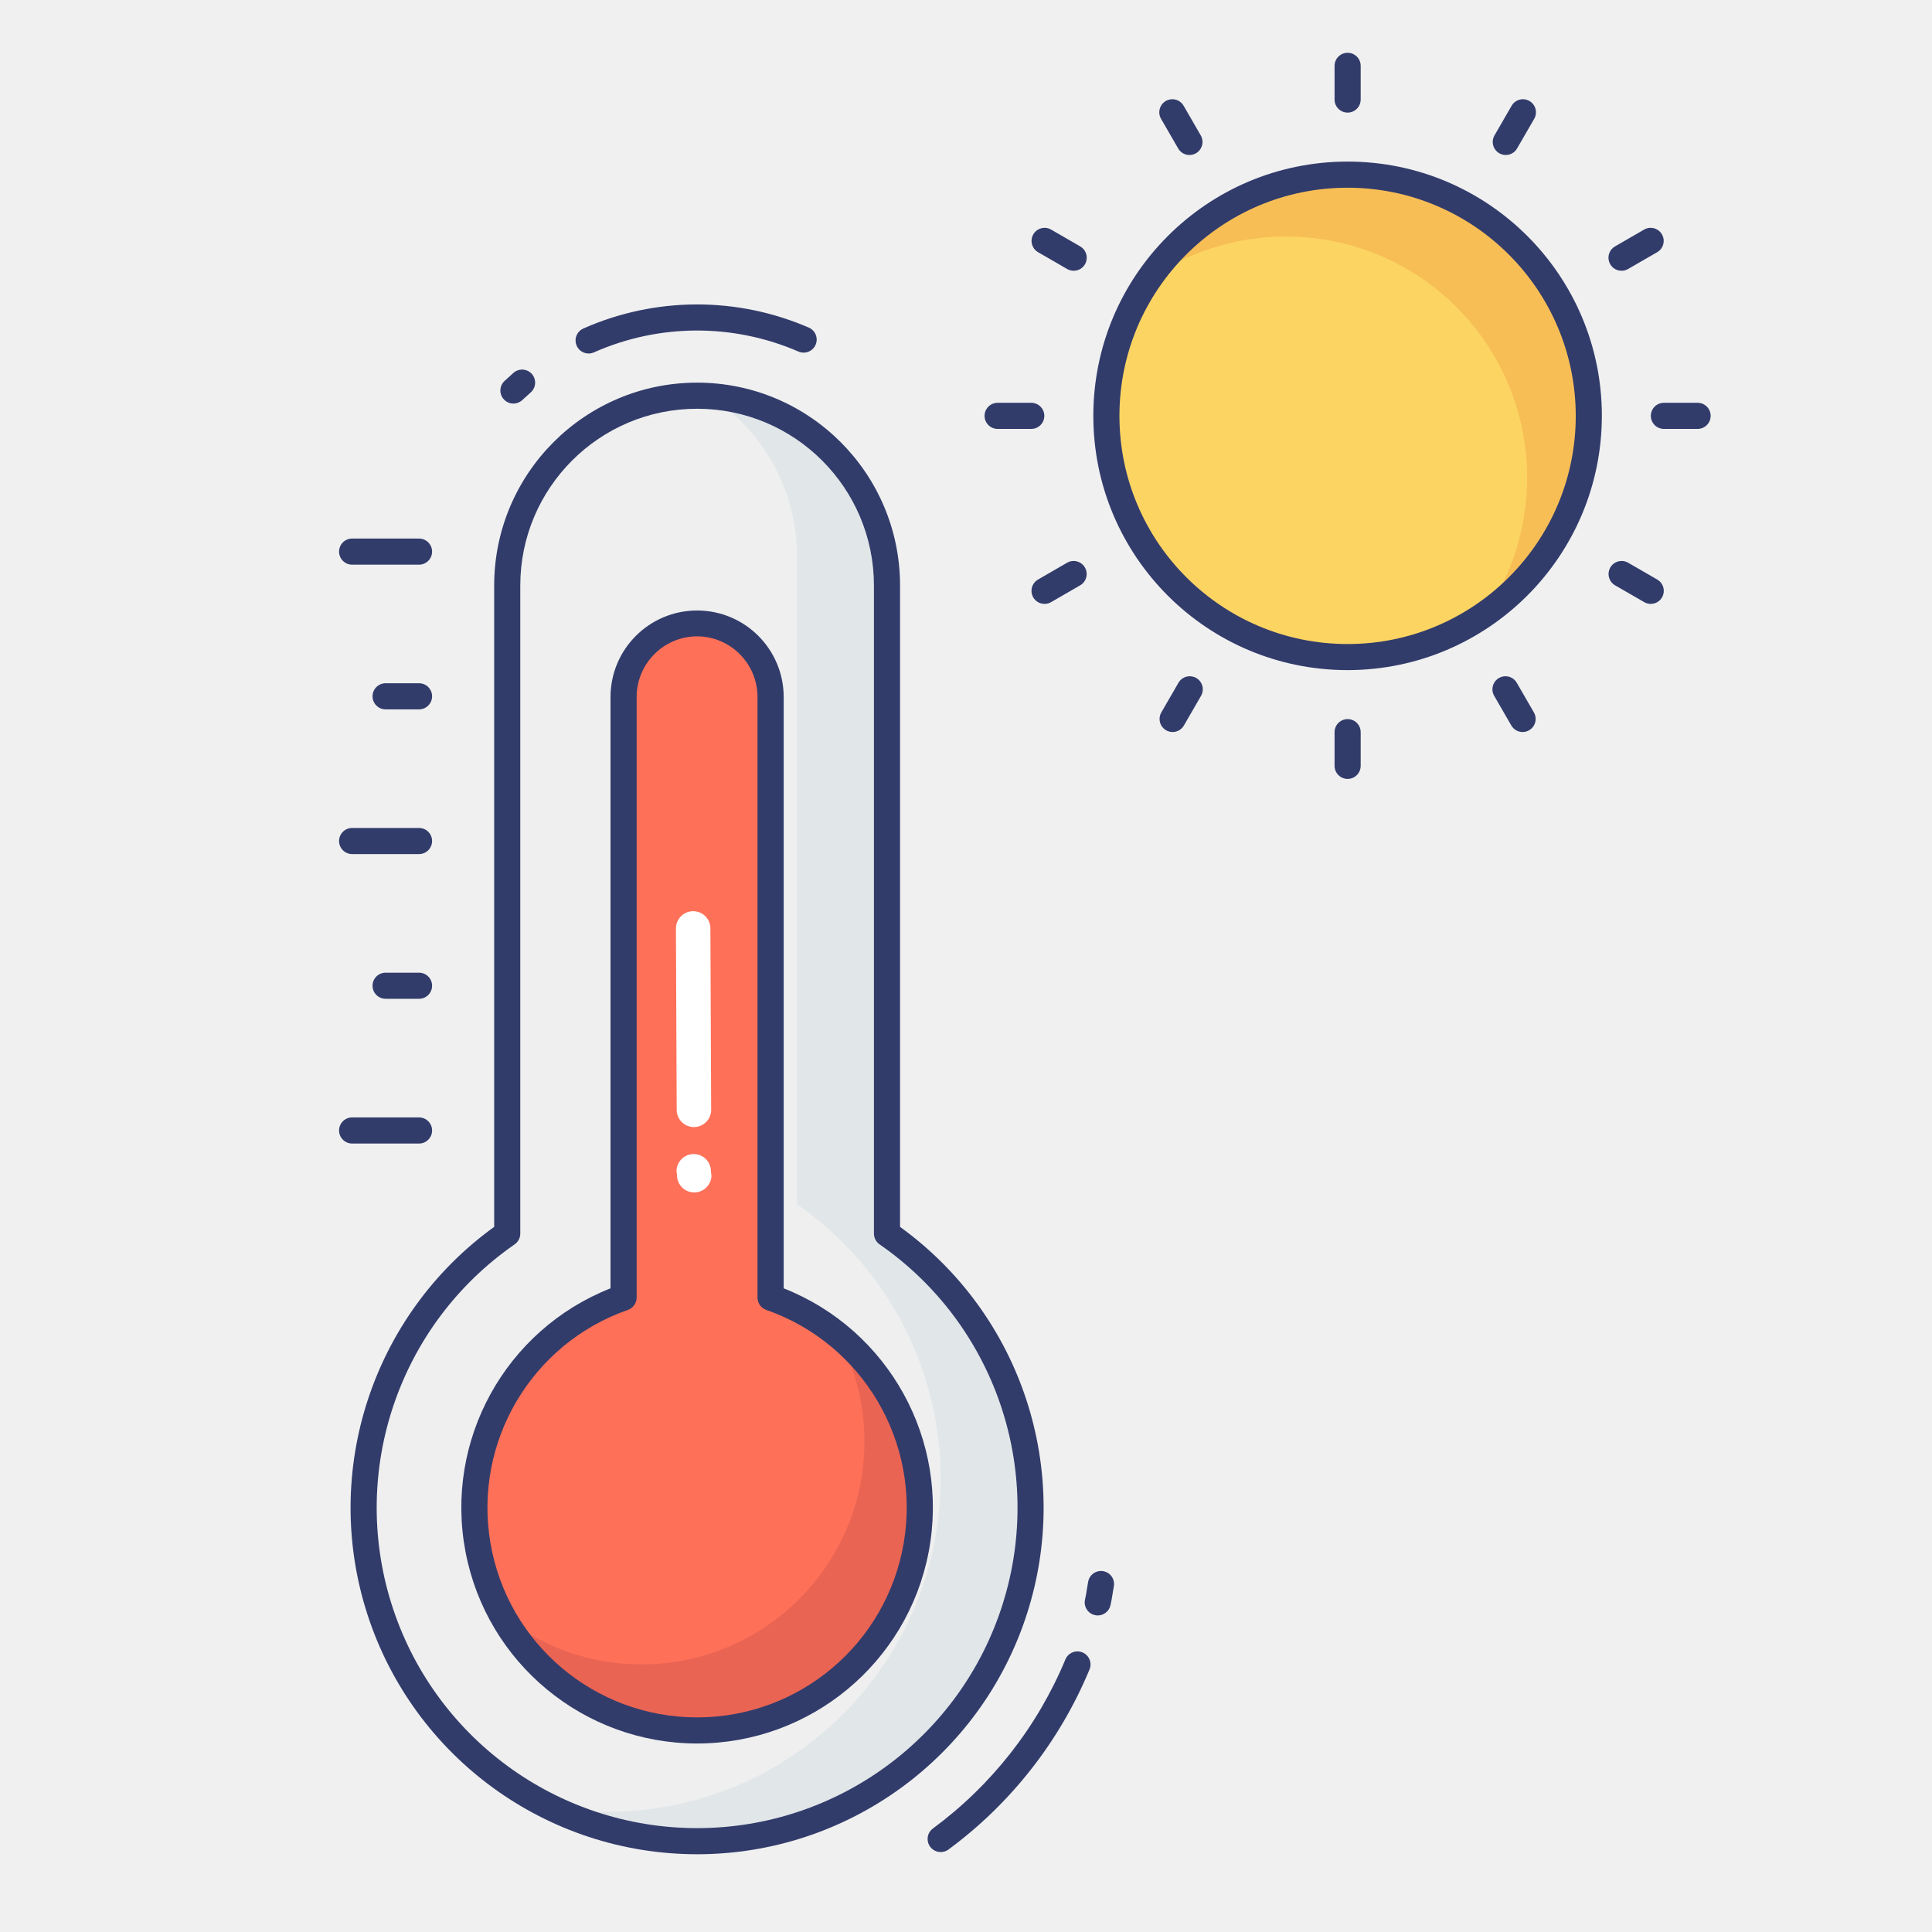
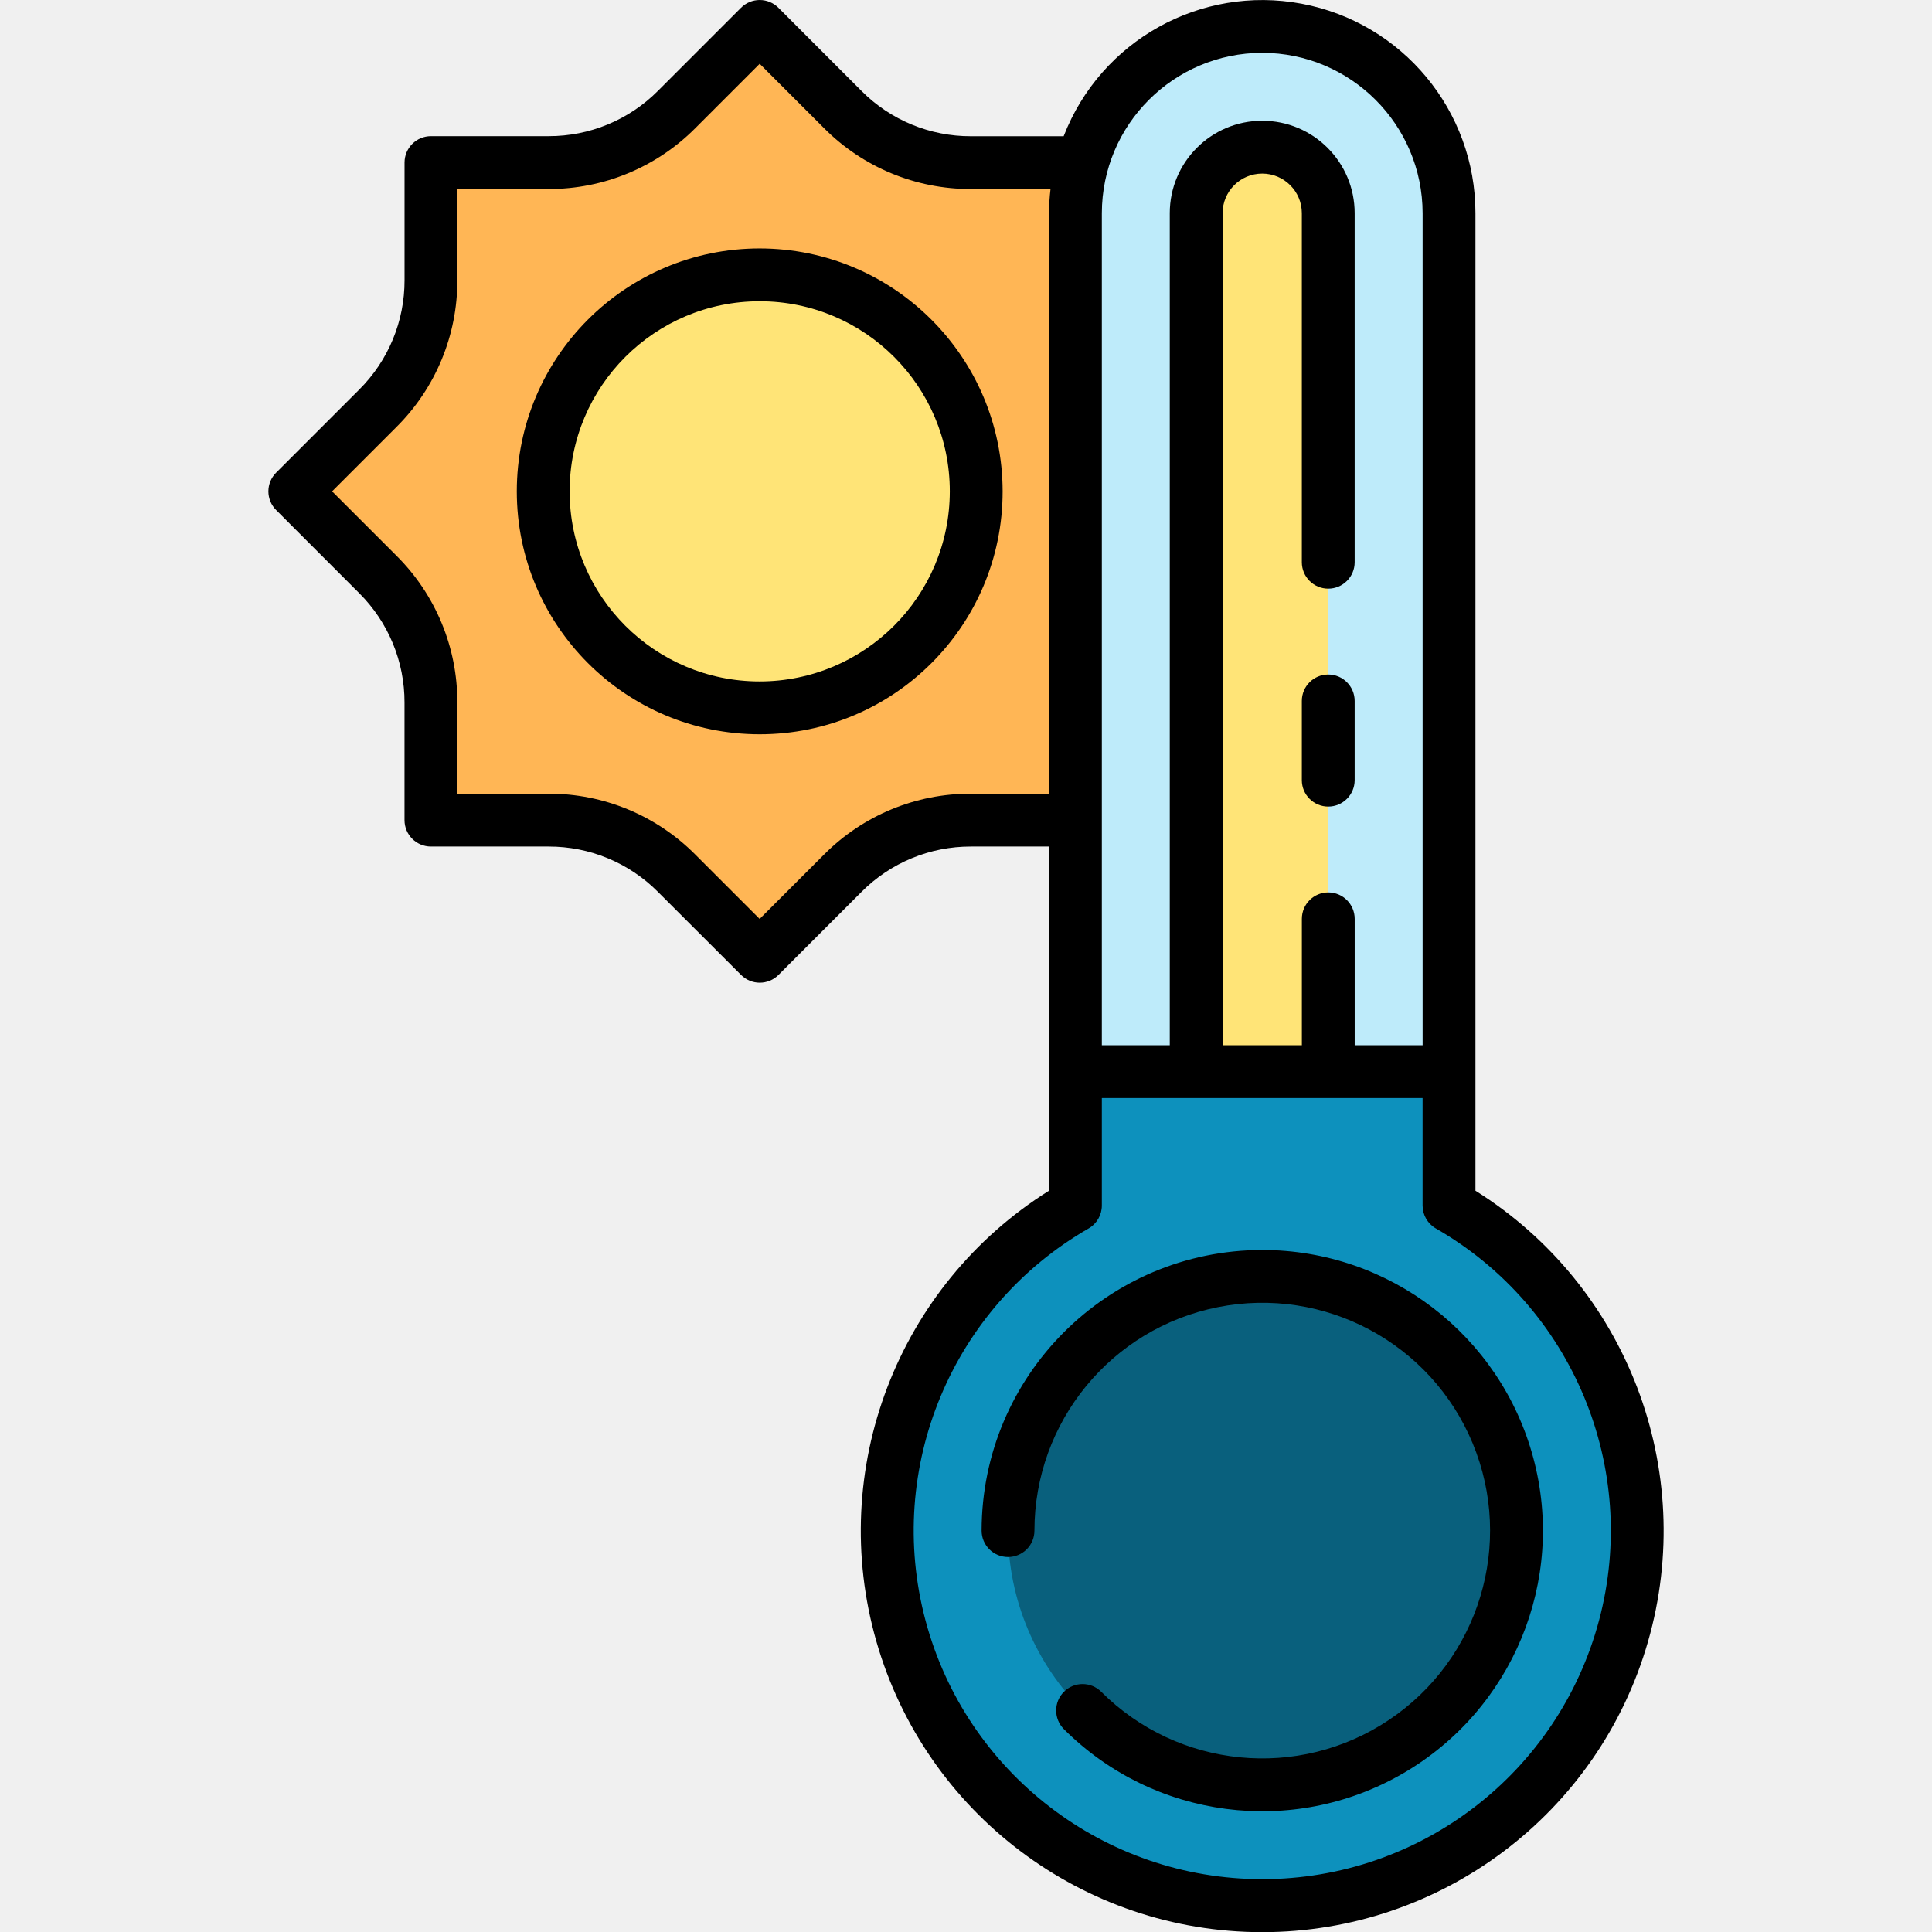
- <svg xmlns="http://www.w3.org/2000/svg" id="color_line" height="512" viewBox="0 0 74 74" width="512" data-name="color line">
-   <path d="m26.7 70.522a12.772 12.772 0 0 1 -7.273-23.271v-24.822a7.273 7.273 0 0 1 14.546 0v24.822a12.772 12.772 0 0 1 -7.273 23.271z" fill="#eeefee" />
-   <path d="m39.47 57.74a12.776 12.776 0 0 1 -12.77 12.78 12.585 12.585 0 0 1 -5.64-1.32 12.252 12.252 0 0 0 2.2.2 12.771 12.771 0 0 0 7.27-23.27v-24.83a7.249 7.249 0 0 0 -2.13-5.14 6.667 6.667 0 0 0 -1.22-.97 7.132 7.132 0 0 1 4.66 2.1 7.232 7.232 0 0 1 2.13 5.14v24.82a12.715 12.715 0 0 1 5.5 10.49z" fill="#e1e6e9" />
-   <path d="m26.7 66.28a8.533 8.533 0 0 1 -2.816-16.587v-22.993a2.816 2.816 0 1 1 5.633 0v22.993a8.533 8.533 0 0 1 -2.817 16.587z" fill="#fe7058" />
-   <path d="m35.23 57.74a8.527 8.527 0 0 1 -16 4.12 8.423 8.423 0 0 0 5.35 1.89 8.54 8.54 0 0 0 8.53-8.54 8.4 8.4 0 0 0 -1.06-4.1 8.471 8.471 0 0 1 3.18 6.63z" fill="#ea6453" />
-   <path d="m16.05 21.628h-2.563a.5.5 0 1 1 0-1h2.563a.5.5 0 0 1 0 1z" fill="#323c6b" />
-   <path d="m16.05 27.17h-1.281a.5.5 0 1 1 0-1h1.281a.5.5 0 0 1 0 1z" fill="#323c6b" />
-   <path d="m16.05 32.713h-2.563a.5.5 0 0 1 0-1h2.563a.5.5 0 0 1 0 1z" fill="#323c6b" />
-   <path d="m16.05 38.256h-1.281a.5.5 0 0 1 0-1h1.281a.5.5 0 0 1 0 1z" fill="#323c6b" />
-   <path d="m16.05 43.8h-2.563a.5.5 0 0 1 0-1h2.563a.5.5 0 1 1 0 1z" fill="#323c6b" />
-   <circle cx="51.617" cy="15.928" fill="#fcd462" r="9.239" />
-   <path d="m60.86 15.93a9.232 9.232 0 0 1 -4 7.61 9.237 9.237 0 0 0 -12.86-12.84 9.242 9.242 0 0 1 16.86 5.23z" fill="#f7be56" />
-   <g fill="#323c6b">
-     <path d="m51.617 4.313a.5.5 0 0 1 -.5-.5v-1.291a.5.5 0 0 1 1 0v1.291a.5.5 0 0 1 -.5.5z" />
-     <path d="m45.56 5.937a.5.5 0 0 1 -.433-.25l-.646-1.118a.5.5 0 1 1 .865-.5l.646 1.118a.5.5 0 0 1 -.433.75z" />
-     <path d="m41.125 10.371a.5.5 0 0 1 -.25-.067l-1.117-.646a.5.5 0 0 1 .5-.866l1.117.646a.5.5 0 0 1 -.25.933z" />
-     <path d="m39.5 16.428h-1.289a.5.5 0 0 1 0-1h1.289a.5.5 0 0 1 0 1z" />
-     <path d="m40.008 23.131a.5.5 0 0 1 -.25-.933l1.117-.646a.5.5 0 0 1 .5.866l-1.117.646a.5.5 0 0 1 -.25.067z" />
-     <path d="m44.914 28.038a.5.5 0 0 1 -.433-.75l.646-1.118a.5.5 0 1 1 .865.5l-.646 1.118a.5.5 0 0 1 -.432.25z" />
-     <path d="m51.617 29.834a.5.5 0 0 1 -.5-.5v-1.291a.5.5 0 0 1 1 0v1.291a.5.5 0 0 1 -.5.5z" />
-     <path d="m58.32 28.038a.5.5 0 0 1 -.433-.25l-.646-1.118a.5.5 0 1 1 .865-.5l.646 1.118a.5.5 0 0 1 -.433.75z" />
-     <path d="m63.227 23.131a.5.5 0 0 1 -.25-.067l-1.118-.646a.5.5 0 0 1 .5-.866l1.118.646a.5.5 0 0 1 -.25.933z" />
-     <path d="m65.022 16.428h-1.291a.5.5 0 0 1 0-1h1.291a.5.5 0 0 1 0 1z" />
-     <path d="m62.108 10.371a.5.5 0 0 1 -.25-.933l1.118-.646a.5.5 0 0 1 .5.866l-1.118.646a.5.5 0 0 1 -.25.067z" />
-     <path d="m57.675 5.937a.5.5 0 0 1 -.433-.75l.646-1.118a.5.5 0 1 1 .865.5l-.646 1.118a.5.5 0 0 1 -.432.25z" />
-     <path d="m36.029 70.938a.5.5 0 0 1 -.3-.9 15.383 15.383 0 0 0 5.078-6.477.5.5 0 0 1 .924.384 16.38 16.38 0 0 1 -5.408 6.9.5.5 0 0 1 -.294.093z" />
-     <path d="m19.665 15.458a.5.5 0 0 1 -.335-.871l.33-.3a.5.5 0 1 1 .654.756l-.314.286a.5.5 0 0 1 -.335.129z" />
-     <path d="m22.542 13.54a.5.5 0 0 1 -.2-.957 10.758 10.758 0 0 1 8.653-.028.5.5 0 0 1 -.4.916 9.755 9.755 0 0 0 -7.847.026.5.5 0 0 1 -.206.043z" />
-     <path d="m42.046 61.875a.5.5 0 0 1 -.486-.616c.03-.126.05-.255.07-.384l.047-.28a.5.5 0 1 1 .982.186l-.042.25c-.024.155-.049.311-.085.461a.5.5 0 0 1 -.486.383z" />
-     <path d="m26.7 71.022a13.272 13.272 0 0 1 -7.772-24.03v-24.563a7.773 7.773 0 0 1 15.546 0v24.564a13.272 13.272 0 0 1 -7.774 24.029zm0-55.366a6.773 6.773 0 0 0 -6.772 6.773v24.822a.5.5 0 0 1 -.216.411 12.272 12.272 0 1 0 13.978 0 .5.5 0 0 1 -.216-.411v-24.822a6.774 6.774 0 0 0 -6.774-6.773z" />
-     <path d="m26.7 66.78a9.033 9.033 0 0 1 -3.316-17.434v-22.646a3.316 3.316 0 1 1 6.633 0v22.646a9.033 9.033 0 0 1 -3.317 17.434zm0-42.407a2.323 2.323 0 0 0 -2.315 2.327v23a.5.5 0 0 1 -.335.472 8.029 8.029 0 1 0 5.3 0 .5.5 0 0 1 -.336-.472v-23a2.323 2.323 0 0 0 -2.314-2.327z" />
-     <path d="m51.617 25.667a9.739 9.739 0 1 1 9.738-9.738 9.749 9.749 0 0 1 -9.738 9.738zm0-18.477a8.739 8.739 0 1 0 8.738 8.739 8.749 8.749 0 0 0 -8.738-8.74z" />
+ <svg xmlns="http://www.w3.org/2000/svg" width="512" height="512" viewBox="0 0 128 128">
+   <g>
+     <g>
+       <path d="M96,14.125a12.375,12.375,0,0,0-24.75,0V71H96Z" fill="#beebfa" />
+       <path d="M71.252,54.335V14.125a12.367,12.367,0,0,1,.472-3.353h-7.4a12,12,0,0,1-8.485-3.515L50.334,1.75,44.826,7.257a12,12,0,0,1-8.485,3.515H28.552v7.789a12,12,0,0,1-3.514,8.485L19.53,32.553l5.508,5.508a12,12,0,0,1,3.514,8.485v7.789h7.789a12,12,0,0,1,8.485,3.514l5.508,5.508,5.507-5.508a12,12,0,0,1,8.485-3.514Z" fill="#ffb655" />
+       <path d="M88,14.125a4.375,4.375,0,0,0-8.75,0V71H88Z" fill="#ffe477" />
+       <path d="M96,79.869V71H71.252v8.869a24.843,24.843,0,1,0,24.75,0Z" fill="#0d91bd" />
+       <circle cx="83.627" cy="101.407" r="16.843" fill="#09607d" />
+       <circle cx="50.334" cy="32.553" r="14.344" transform="translate(7.087 74.061) rotate(-76.717)" fill="#ffe477" />
+     </g>
+     <g>
+       <path d="M97.752,78.88V14.125a14.117,14.117,0,0,0-27.282-5.1H64.326a10.183,10.183,0,0,1-7.248-3L51.571.513a1.749,1.749,0,0,0-2.475,0L43.589,6.02a10.183,10.183,0,0,1-7.248,3H28.552a1.751,1.751,0,0,0-1.75,1.75V18.56a10.185,10.185,0,0,1-3,7.249l-5.507,5.507a1.749,1.749,0,0,0,0,2.475L23.8,39.3a10.183,10.183,0,0,1,3,7.248v7.788a1.75,1.75,0,0,0,1.75,1.75h7.789a10.183,10.183,0,0,1,7.248,3L49.1,64.594a1.752,1.752,0,0,0,2.475,0l5.507-5.508a10.183,10.183,0,0,1,7.248-3H69.5v22.8a26.593,26.593,0,1,0,28.25,0ZM83.627,3.5A10.638,10.638,0,0,1,94.252,14.125V69.25h-4.5V60.875a1.75,1.75,0,0,0-3.5,0V69.25H81V14.125a2.625,2.625,0,0,1,5.25,0V37.25a1.75,1.75,0,0,0,3.5,0V14.125a6.125,6.125,0,0,0-12.25,0V69.25H73V14.125A10.637,10.637,0,0,1,83.627,3.5Zm-19.3,49.084A13.657,13.657,0,0,0,54.6,56.612l-4.271,4.269-4.269-4.269a13.661,13.661,0,0,0-9.723-4.028H30.3V46.546a13.66,13.66,0,0,0-4.027-9.723l-4.27-4.27,4.27-4.27A13.66,13.66,0,0,0,30.3,18.56V12.522h6.039a13.66,13.66,0,0,0,9.723-4.027l4.269-4.27L54.6,8.495a13.656,13.656,0,0,0,9.722,4.027H69.6a14.137,14.137,0,0,0-.1,1.6V52.584Zm19.3,71.916a23.091,23.091,0,0,1-11.5-43.114A1.751,1.751,0,0,0,73,79.869V72.75h21.25v7.119a1.752,1.752,0,0,0,.876,1.517,23.09,23.09,0,0,1-11.5,43.114Z" />
+       <path d="M50.333,16.459A16.094,16.094,0,1,0,66.427,32.553,16.112,16.112,0,0,0,50.333,16.459Zm0,28.688A12.594,12.594,0,1,1,62.927,32.553,12.607,12.607,0,0,1,50.333,45.147Z" />
+       <path d="M83.627,82.815a18.613,18.613,0,0,0-18.593,18.592,1.75,1.75,0,0,0,3.5,0,15.093,15.093,0,1,1,4.426,10.678,1.75,1.75,0,1,0-2.473,2.477,18.593,18.593,0,1,0,13.14-31.747Z" />
+       <path d="M88,44.688a1.75,1.75,0,0,0-1.75,1.75v5.25a1.75,1.75,0,0,0,3.5,0v-5.25A1.75,1.75,0,0,0,88,44.688Z" />
+     </g>
  </g>
-   <path d="m25.89 35.544a.66.66 0 0 1 1.32.034l.029 6.948a.66.66 0 1 1 -1.32-.034z" fill="#fff" />
-   <path d="m25.911 44.848a.66.66 0 0 1 1.32.03l.02.149a.66.66 0 1 1 -1.32-.027l-.02-.149z" fill="#fff" />
</svg>
